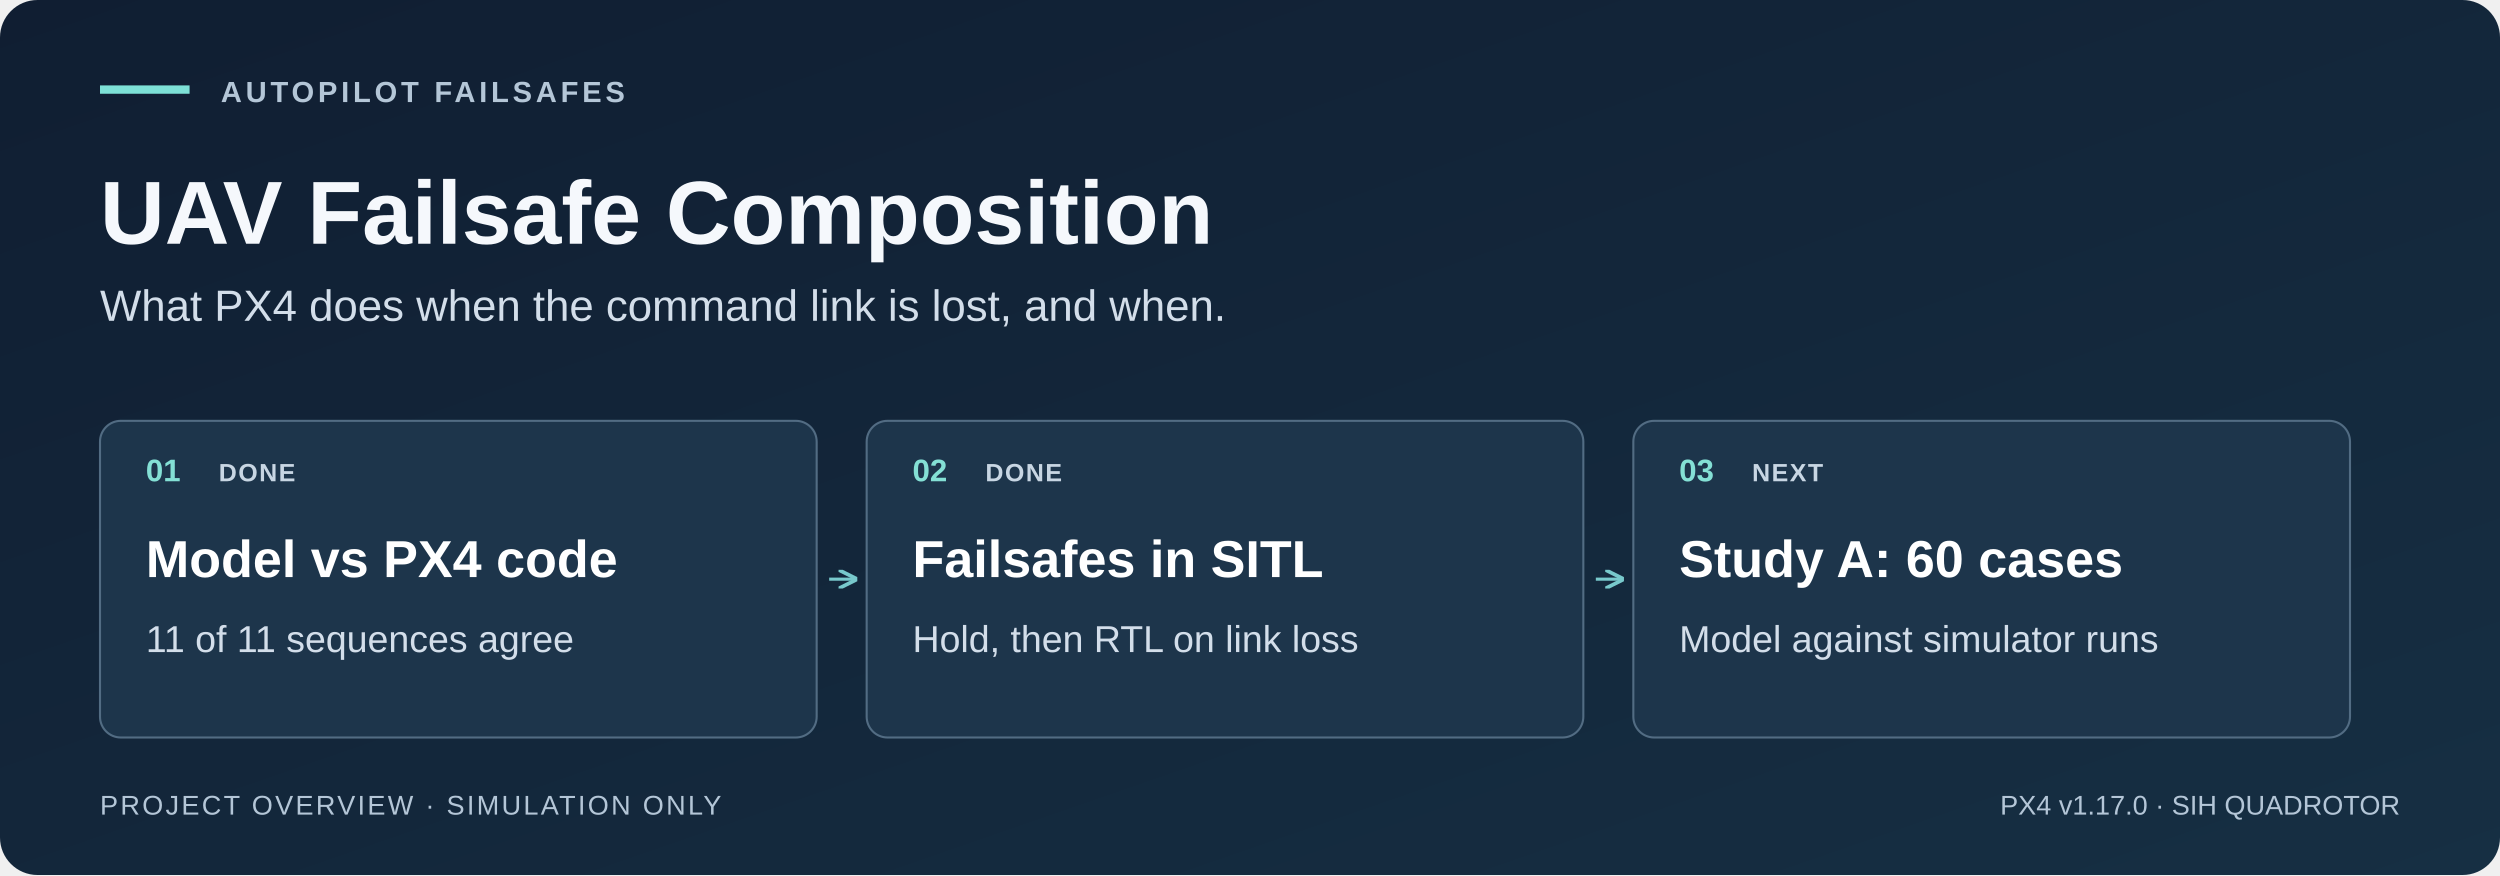
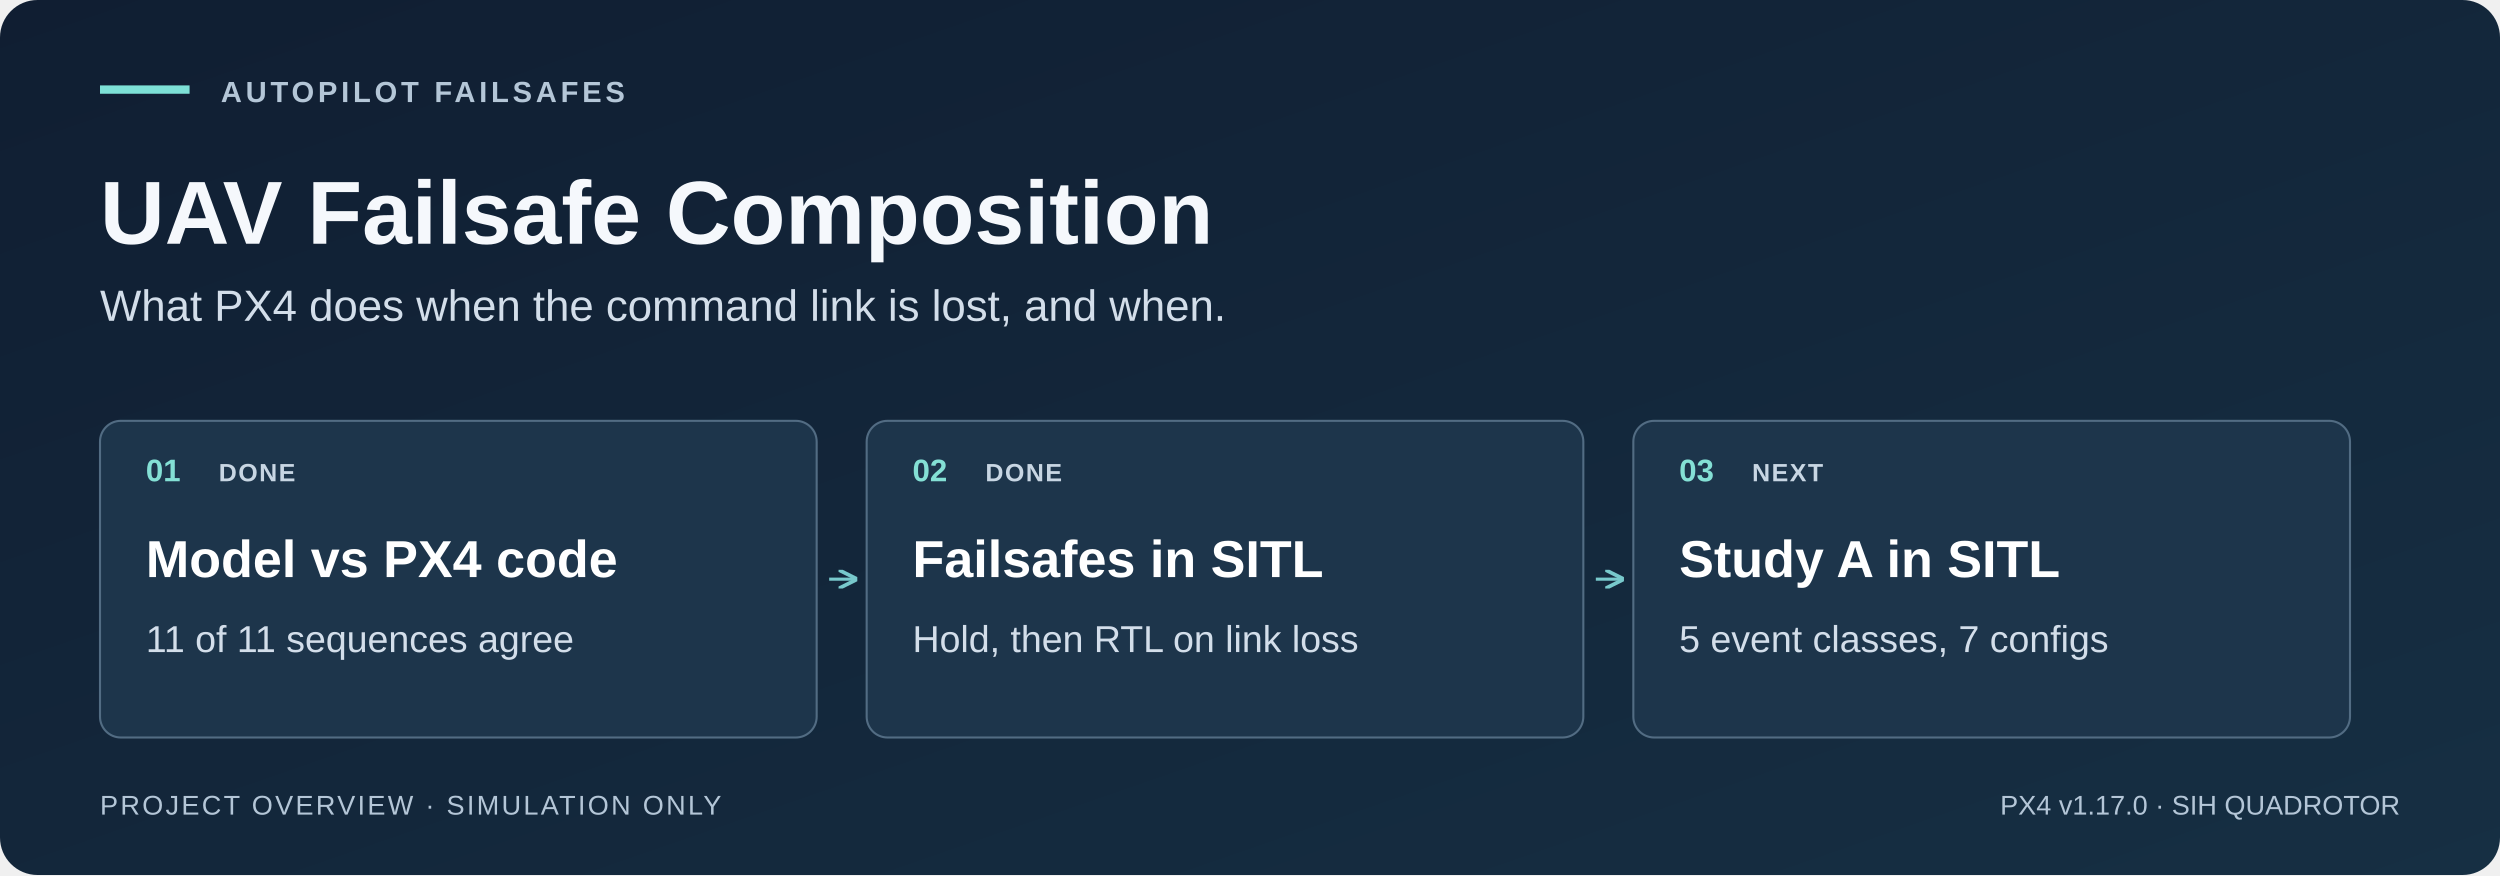
<svg xmlns="http://www.w3.org/2000/svg" viewBox="0 0 1200 420" role="img" aria-labelledby="title desc">
  <defs>
    <linearGradient id="background" x1="0" x2="1" y1="0" y2="1">
      <stop offset="0" stop-color="#101e32" />
      <stop offset="1" stop-color="#162f43" />
    </linearGradient>
    <marker id="arrow" markerWidth="6" markerHeight="6" refX="5" refY="3" orient="auto">
      <path d="M0 0 L6 3 L0 6" fill="none" stroke="#78c9cc" stroke-width="1.2" />
    </marker>
  </defs>
  <rect width="1200" height="420" rx="18" fill="url(#background)" />
  <path d="M48 43 H91" stroke="#7de0d6" stroke-width="4" />
  <g font-family="Arial, Helvetica, sans-serif">
    <text x="106" y="49" fill="#b4c6d7" font-size="14" font-weight="700" letter-spacing="1.8">AUTOPILOT FAILSAFES</text>
    <text x="48" y="117" fill="#f5f8fc" font-size="43" font-weight="700">UAV Failsafe Composition</text>
    <text x="48" y="154" fill="#d3deea" font-size="21">What PX4 does when the command link is lost, and when.</text>
    <g transform="translate(48,202)">
      <rect width="344" height="152" rx="10" fill="#1d354b" stroke="#526c83" />
      <text x="22" y="29" fill="#84e0d5" font-size="15" font-weight="700">01</text>
      <text x="57" y="29" fill="#c8d6e3" font-size="12" font-weight="700" letter-spacing="0.7">DONE</text>
      <text x="22" y="75" fill="#ffffff" font-size="25" font-weight="700">Model vs PX4 code</text>
      <text x="22" y="111" fill="#d3deea" font-size="18">11 of 11 sequences agree</text>
    </g>
    <path d="M398 278 H410" stroke="#78c9cc" stroke-width="1.5" marker-end="url(#arrow)" />
    <g transform="translate(416,202)">
      <rect width="344" height="152" rx="10" fill="#1d354b" stroke="#526c83" />
      <text x="22" y="29" fill="#84e0d5" font-size="15" font-weight="700">02</text>
      <text x="57" y="29" fill="#c8d6e3" font-size="12" font-weight="700" letter-spacing="0.7">DONE</text>
      <text x="22" y="75" fill="#ffffff" font-size="25" font-weight="700">Failsafes in SITL</text>
      <text x="22" y="111" fill="#d3deea" font-size="18">Hold, then RTL on link loss</text>
    </g>
    <path d="M766 278 H778" stroke="#78c9cc" stroke-width="1.5" marker-end="url(#arrow)" />
    <g transform="translate(784,202)">
      <rect width="344" height="152" rx="10" fill="#1d354b" stroke="#526c83" />
      <text x="22" y="29" fill="#84e0d5" font-size="15" font-weight="700">03</text>
      <text x="57" y="29" fill="#c8d6e3" font-size="12" font-weight="700" letter-spacing="0.7">NEXT</text>
-       <text x="22" y="75" fill="#ffffff" font-size="25" font-weight="700">Study A: 60 cases</text>
-       <text x="22" y="111" fill="#d3deea" font-size="18">Model against simulator runs</text>
+       <text x="22" y="75" fill="#ffffff" font-size="25" font-weight="700">Study A in SITL</text>
+       <text x="22" y="111" fill="#d3deea" font-size="18">5 event classes, 7 configs</text>
    </g>
    <text x="48" y="391" fill="#b4c6d7" font-size="13" letter-spacing="1.1">PROJECT OVERVIEW · SIMULATION ONLY</text>
    <text x="1152" y="391" fill="#b4c6d7" text-anchor="end" font-size="13">PX4 v1.17.0 · SIH QUADROTOR</text>
  </g>
</svg>
